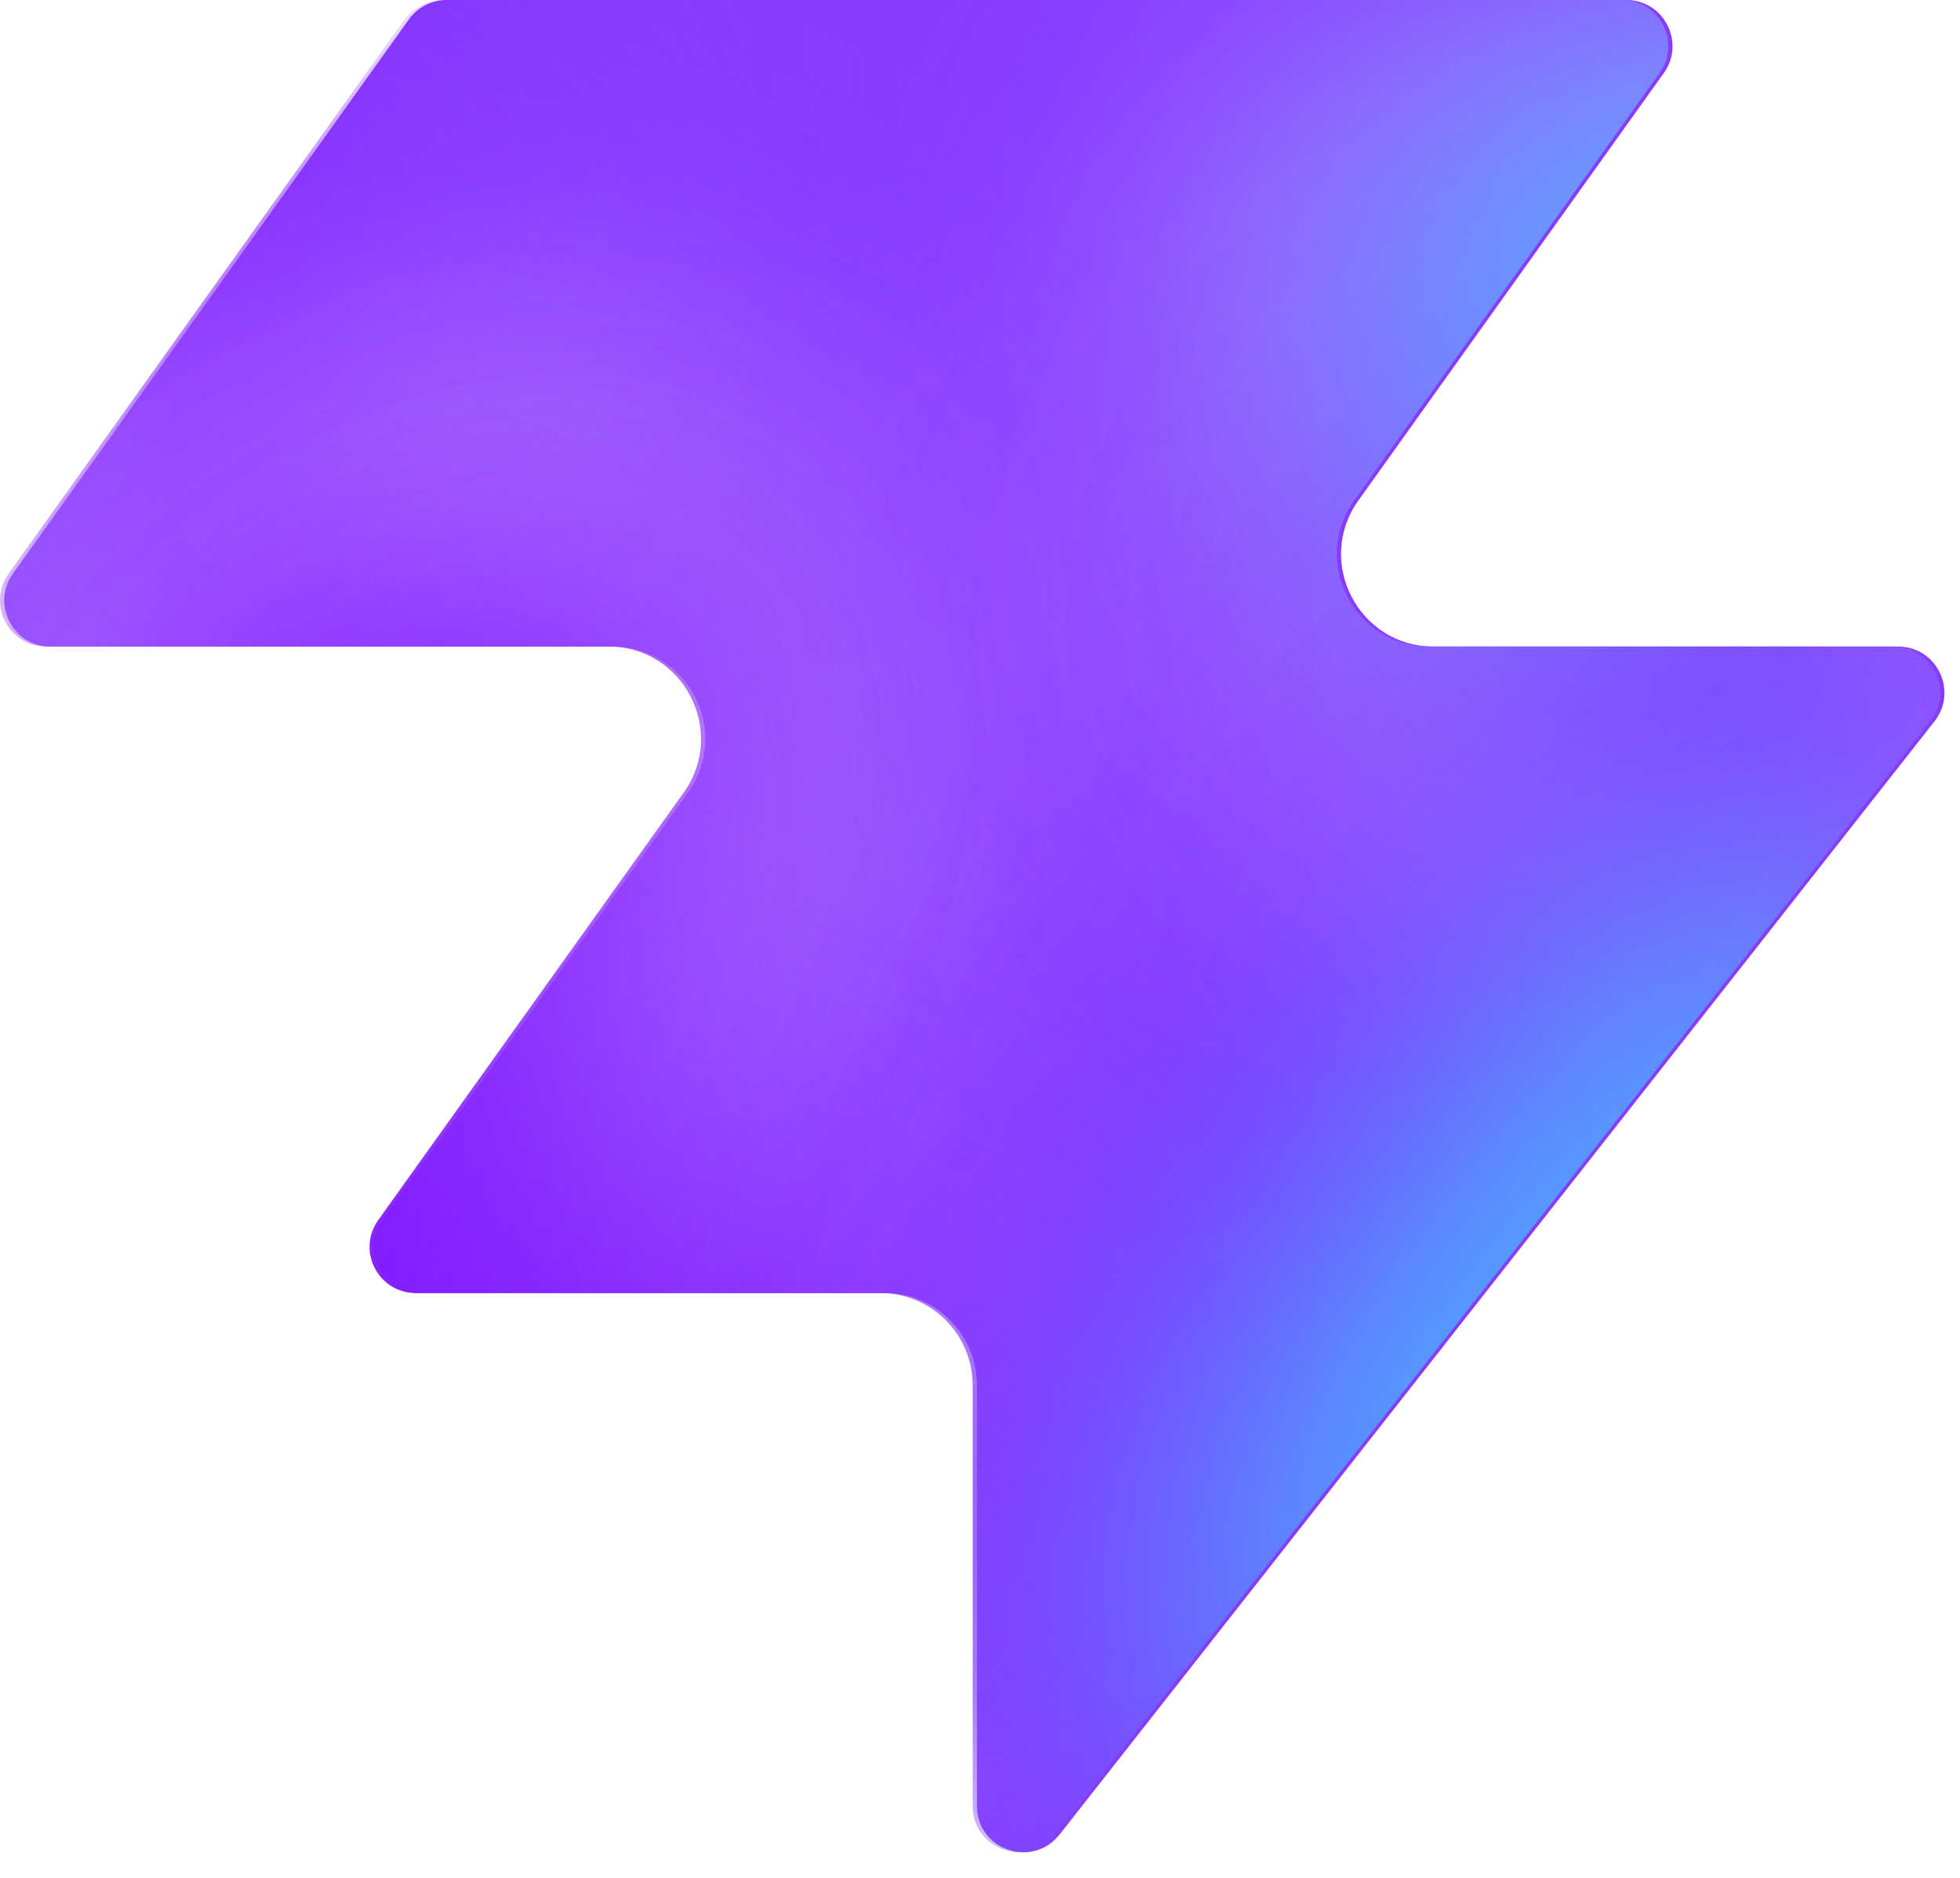
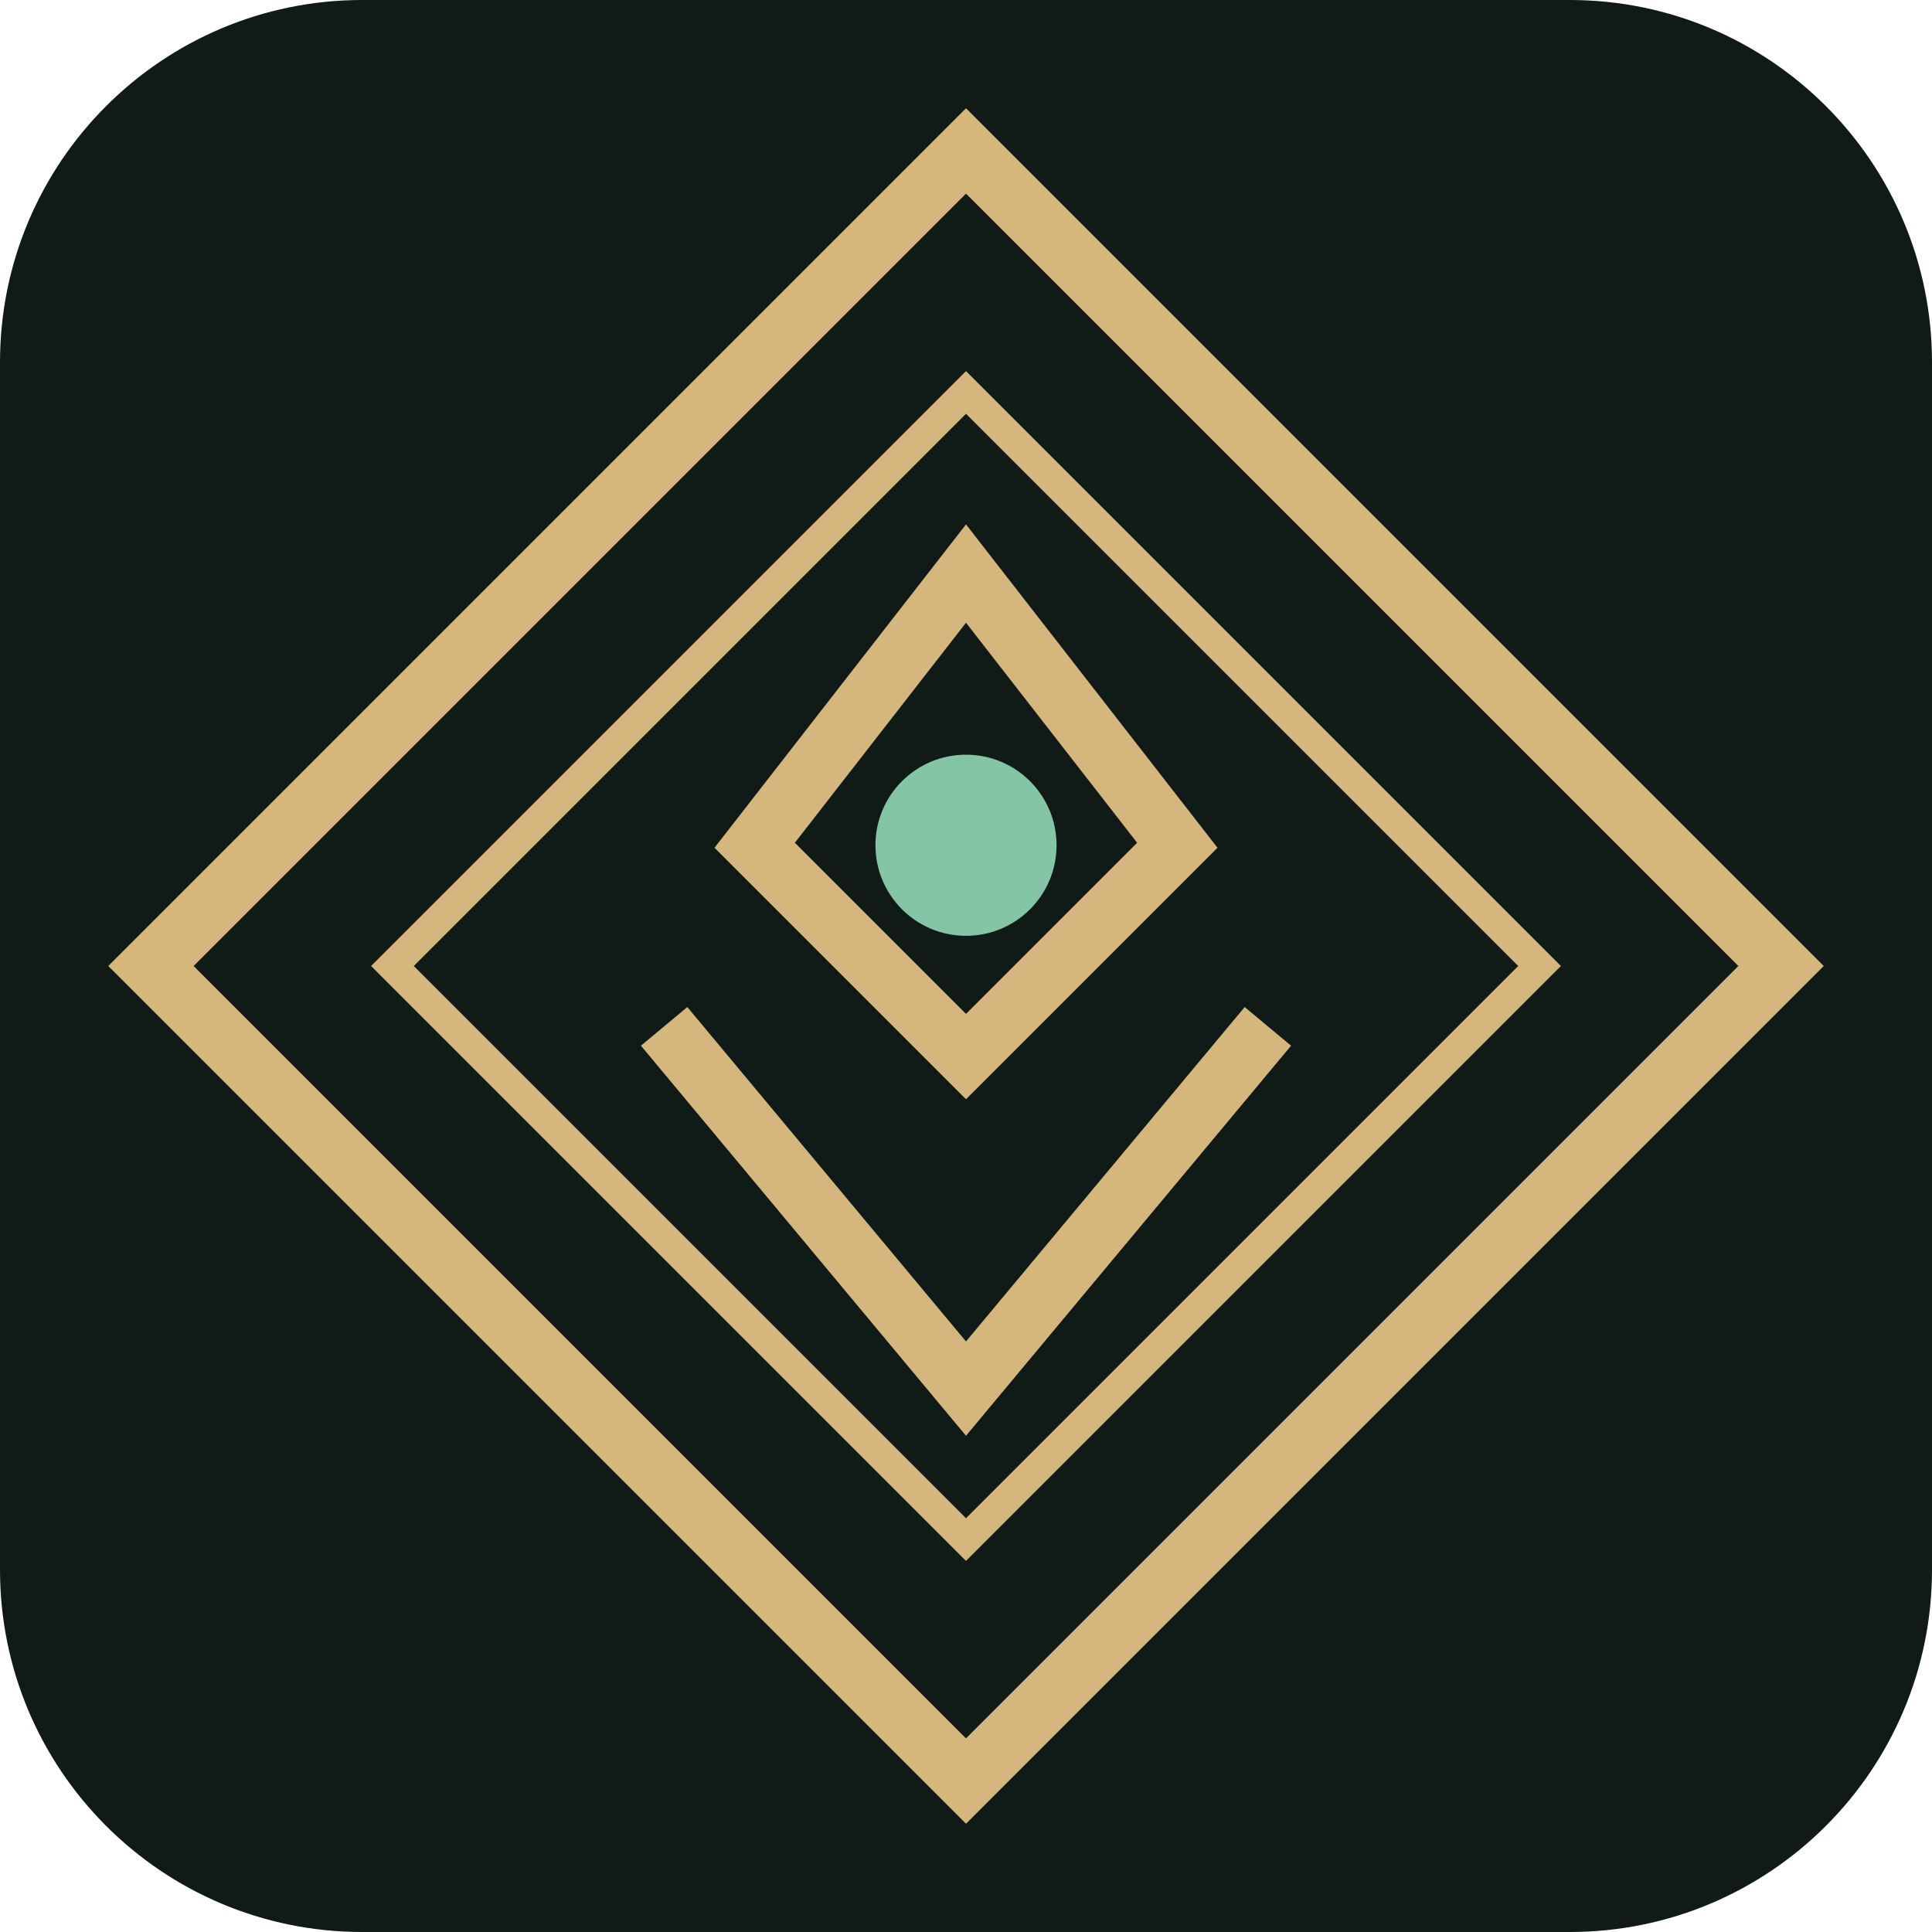
- <svg xmlns="http://www.w3.org/2000/svg" width="48" height="46" fill="none" viewBox="0 0 48 46">
-   <path fill="#863bff" d="M25.946 44.938c-.664.845-2.021.375-2.021-.698V33.937a2.26 2.26 0 0 0-2.262-2.262H10.287c-.92 0-1.456-1.04-.92-1.788l7.48-10.471c1.07-1.497 0-3.578-1.842-3.578H1.237c-.92 0-1.456-1.04-.92-1.788L10.013.474c.214-.297.556-.474.92-.474h28.894c.92 0 1.456 1.04.92 1.788l-7.48 10.471c-1.07 1.498 0 3.579 1.842 3.579h11.377c.943 0 1.473 1.088.89 1.83L25.947 44.94z" style="fill:#863bff;fill:color(display-p3 .525 .23 1);fill-opacity:1" />
-   <mask id="a" width="48" height="46" x="0" y="0" maskUnits="userSpaceOnUse" style="mask-type:alpha">
-     <path fill="#000" d="M25.842 44.938c-.664.844-2.021.375-2.021-.698V33.937a2.26 2.26 0 0 0-2.262-2.262H10.183c-.92 0-1.456-1.04-.92-1.788l7.48-10.471c1.07-1.498 0-3.579-1.842-3.579H1.133c-.92 0-1.456-1.04-.92-1.787L9.91.473c.214-.297.556-.474.92-.474h28.894c.92 0 1.456 1.04.92 1.788l-7.48 10.471c-1.07 1.498 0 3.578 1.842 3.578h11.377c.943 0 1.473 1.088.89 1.832L25.843 44.94z" style="fill:#000;fill-opacity:1" />
-   </mask>
-   <g mask="url(#a)">
-     <g filter="url(#b)">
-       <ellipse cx="5.508" cy="14.704" fill="#ede6ff" rx="5.508" ry="14.704" style="fill:#ede6ff;fill:color(display-p3 .927 .903 1);fill-opacity:1" transform="matrix(.00324 1 1 -.00324 -4.47 31.516)" />
-     </g>
-     <g filter="url(#c)">
-       <ellipse cx="10.399" cy="29.851" fill="#ede6ff" rx="10.399" ry="29.851" style="fill:#ede6ff;fill:color(display-p3 .927 .903 1);fill-opacity:1" transform="matrix(.00324 1 1 -.00324 -39.328 7.883)" />
-     </g>
-     <g filter="url(#d)">
-       <ellipse cx="5.508" cy="30.487" fill="#7e14ff" rx="5.508" ry="30.487" style="fill:#7e14ff;fill:color(display-p3 .492 .077 1);fill-opacity:1" transform="rotate(89.814 -25.913 -14.639)scale(1 -1)" />
-     </g>
-     <g filter="url(#e)">
-       <ellipse cx="5.508" cy="30.599" fill="#7e14ff" rx="5.508" ry="30.599" style="fill:#7e14ff;fill:color(display-p3 .492 .077 1);fill-opacity:1" transform="rotate(89.814 -32.644 -3.334)scale(1 -1)" />
-     </g>
-     <g filter="url(#f)">
-       <ellipse cx="5.508" cy="30.599" fill="#7e14ff" rx="5.508" ry="30.599" style="fill:#7e14ff;fill:color(display-p3 .492 .077 1);fill-opacity:1" transform="matrix(.00324 1 1 -.00324 -34.34 30.47)" />
-     </g>
-     <g filter="url(#g)">
-       <ellipse cx="14.072" cy="22.078" fill="#ede6ff" rx="14.072" ry="22.078" style="fill:#ede6ff;fill:color(display-p3 .927 .903 1);fill-opacity:1" transform="rotate(93.35 24.506 48.493)scale(-1 1)" />
-     </g>
-     <g filter="url(#h)">
-       <ellipse cx="3.47" cy="21.501" fill="#7e14ff" rx="3.47" ry="21.501" style="fill:#7e14ff;fill:color(display-p3 .492 .077 1);fill-opacity:1" transform="rotate(89.009 28.708 47.59)scale(-1 1)" />
-     </g>
-     <g filter="url(#i)">
-       <ellipse cx="3.47" cy="21.501" fill="#7e14ff" rx="3.47" ry="21.501" style="fill:#7e14ff;fill:color(display-p3 .492 .077 1);fill-opacity:1" transform="rotate(89.009 28.708 47.59)scale(-1 1)" />
-     </g>
-     <g filter="url(#j)">
-       <ellipse cx=".387" cy="8.972" fill="#7e14ff" rx="4.407" ry="29.108" style="fill:#7e14ff;fill:color(display-p3 .492 .077 1);fill-opacity:1" transform="rotate(39.51 .387 8.972)" />
-     </g>
-     <g filter="url(#k)">
-       <ellipse cx="47.523" cy="-6.092" fill="#7e14ff" rx="4.407" ry="29.108" style="fill:#7e14ff;fill:color(display-p3 .492 .077 1);fill-opacity:1" transform="rotate(37.892 47.523 -6.092)" />
-     </g>
-     <g filter="url(#l)">
-       <ellipse cx="41.412" cy="6.333" fill="#47bfff" rx="5.971" ry="9.665" style="fill:#47bfff;fill:color(display-p3 .28 .748 1);fill-opacity:1" transform="rotate(37.892 41.412 6.333)" />
-     </g>
-     <g filter="url(#m)">
-       <ellipse cx="-1.879" cy="38.332" fill="#7e14ff" rx="4.407" ry="29.108" style="fill:#7e14ff;fill:color(display-p3 .492 .077 1);fill-opacity:1" transform="rotate(37.892 -1.88 38.332)" />
-     </g>
-     <g filter="url(#n)">
-       <ellipse cx="-1.879" cy="38.332" fill="#7e14ff" rx="4.407" ry="29.108" style="fill:#7e14ff;fill:color(display-p3 .492 .077 1);fill-opacity:1" transform="rotate(37.892 -1.88 38.332)" />
-     </g>
-     <g filter="url(#o)">
-       <ellipse cx="35.651" cy="29.907" fill="#7e14ff" rx="4.407" ry="29.108" style="fill:#7e14ff;fill:color(display-p3 .492 .077 1);fill-opacity:1" transform="rotate(37.892 35.651 29.907)" />
-     </g>
-     <g filter="url(#p)">
-       <ellipse cx="38.418" cy="32.4" fill="#47bfff" rx="5.971" ry="15.297" style="fill:#47bfff;fill:color(display-p3 .28 .748 1);fill-opacity:1" transform="rotate(37.892 38.418 32.4)" />
-     </g>
+ <svg xmlns="http://www.w3.org/2000/svg" viewBox="0 0 64 64">
+   <rect width="64" height="64" rx="12" fill="#101b17" />
+   <g fill="none" stroke="#d5b67c">
+     <path d="M32 5 59 32 32 59 5 32Z" stroke-width="2" />
+     <path d="M32 13 51 32 32 51 13 32Z" />
+     <path d="m32 19 7 9-7 7-7-7 7-9ZM22 34l10 12 10-12" stroke-width="2" />
  </g>
-   <defs>
-     <filter id="b" width="60.045" height="41.654" x="-19.77" y="16.149" color-interpolation-filters="sRGB" filterUnits="userSpaceOnUse">
-       <feFlood flood-opacity="0" result="BackgroundImageFix" />
-       <feBlend in="SourceGraphic" in2="BackgroundImageFix" result="shape" />
-       <feGaussianBlur result="effect1_foregroundBlur_2002_17158" stdDeviation="7.659" />
-     </filter>
-     <filter id="c" width="90.34" height="51.437" x="-54.613" y="-7.533" color-interpolation-filters="sRGB" filterUnits="userSpaceOnUse">
-       <feFlood flood-opacity="0" result="BackgroundImageFix" />
-       <feBlend in="SourceGraphic" in2="BackgroundImageFix" result="shape" />
-       <feGaussianBlur result="effect1_foregroundBlur_2002_17158" stdDeviation="7.659" />
-     </filter>
-     <filter id="d" width="79.355" height="29.4" x="-49.64" y="2.03" color-interpolation-filters="sRGB" filterUnits="userSpaceOnUse">
-       <feFlood flood-opacity="0" result="BackgroundImageFix" />
-       <feBlend in="SourceGraphic" in2="BackgroundImageFix" result="shape" />
-       <feGaussianBlur result="effect1_foregroundBlur_2002_17158" stdDeviation="4.596" />
-     </filter>
-     <filter id="e" width="79.579" height="29.4" x="-45.045" y="20.029" color-interpolation-filters="sRGB" filterUnits="userSpaceOnUse">
-       <feFlood flood-opacity="0" result="BackgroundImageFix" />
-       <feBlend in="SourceGraphic" in2="BackgroundImageFix" result="shape" />
-       <feGaussianBlur result="effect1_foregroundBlur_2002_17158" stdDeviation="4.596" />
-     </filter>
-     <filter id="f" width="79.579" height="29.4" x="-43.513" y="21.178" color-interpolation-filters="sRGB" filterUnits="userSpaceOnUse">
-       <feFlood flood-opacity="0" result="BackgroundImageFix" />
-       <feBlend in="SourceGraphic" in2="BackgroundImageFix" result="shape" />
-       <feGaussianBlur result="effect1_foregroundBlur_2002_17158" stdDeviation="4.596" />
-     </filter>
-     <filter id="g" width="74.749" height="58.852" x="15.756" y="-17.901" color-interpolation-filters="sRGB" filterUnits="userSpaceOnUse">
-       <feFlood flood-opacity="0" result="BackgroundImageFix" />
-       <feBlend in="SourceGraphic" in2="BackgroundImageFix" result="shape" />
-       <feGaussianBlur result="effect1_foregroundBlur_2002_17158" stdDeviation="7.659" />
-     </filter>
-     <filter id="h" width="61.377" height="25.362" x="23.548" y="2.284" color-interpolation-filters="sRGB" filterUnits="userSpaceOnUse">
-       <feFlood flood-opacity="0" result="BackgroundImageFix" />
-       <feBlend in="SourceGraphic" in2="BackgroundImageFix" result="shape" />
-       <feGaussianBlur result="effect1_foregroundBlur_2002_17158" stdDeviation="4.596" />
-     </filter>
-     <filter id="i" width="61.377" height="25.362" x="23.548" y="2.284" color-interpolation-filters="sRGB" filterUnits="userSpaceOnUse">
-       <feFlood flood-opacity="0" result="BackgroundImageFix" />
-       <feBlend in="SourceGraphic" in2="BackgroundImageFix" result="shape" />
-       <feGaussianBlur result="effect1_foregroundBlur_2002_17158" stdDeviation="4.596" />
-     </filter>
-     <filter id="j" width="56.045" height="63.649" x="-27.636" y="-22.853" color-interpolation-filters="sRGB" filterUnits="userSpaceOnUse">
-       <feFlood flood-opacity="0" result="BackgroundImageFix" />
-       <feBlend in="SourceGraphic" in2="BackgroundImageFix" result="shape" />
-       <feGaussianBlur result="effect1_foregroundBlur_2002_17158" stdDeviation="4.596" />
-     </filter>
-     <filter id="k" width="54.814" height="64.646" x="20.116" y="-38.415" color-interpolation-filters="sRGB" filterUnits="userSpaceOnUse">
-       <feFlood flood-opacity="0" result="BackgroundImageFix" />
-       <feBlend in="SourceGraphic" in2="BackgroundImageFix" result="shape" />
-       <feGaussianBlur result="effect1_foregroundBlur_2002_17158" stdDeviation="4.596" />
-     </filter>
-     <filter id="l" width="33.541" height="35.313" x="24.641" y="-11.323" color-interpolation-filters="sRGB" filterUnits="userSpaceOnUse">
-       <feFlood flood-opacity="0" result="BackgroundImageFix" />
-       <feBlend in="SourceGraphic" in2="BackgroundImageFix" result="shape" />
-       <feGaussianBlur result="effect1_foregroundBlur_2002_17158" stdDeviation="4.596" />
-     </filter>
-     <filter id="m" width="54.814" height="64.646" x="-29.286" y="6.009" color-interpolation-filters="sRGB" filterUnits="userSpaceOnUse">
-       <feFlood flood-opacity="0" result="BackgroundImageFix" />
-       <feBlend in="SourceGraphic" in2="BackgroundImageFix" result="shape" />
-       <feGaussianBlur result="effect1_foregroundBlur_2002_17158" stdDeviation="4.596" />
-     </filter>
-     <filter id="n" width="54.814" height="64.646" x="-29.286" y="6.009" color-interpolation-filters="sRGB" filterUnits="userSpaceOnUse">
-       <feFlood flood-opacity="0" result="BackgroundImageFix" />
-       <feBlend in="SourceGraphic" in2="BackgroundImageFix" result="shape" />
-       <feGaussianBlur result="effect1_foregroundBlur_2002_17158" stdDeviation="4.596" />
-     </filter>
-     <filter id="o" width="54.814" height="64.646" x="8.244" y="-2.416" color-interpolation-filters="sRGB" filterUnits="userSpaceOnUse">
-       <feFlood flood-opacity="0" result="BackgroundImageFix" />
-       <feBlend in="SourceGraphic" in2="BackgroundImageFix" result="shape" />
-       <feGaussianBlur result="effect1_foregroundBlur_2002_17158" stdDeviation="4.596" />
-     </filter>
-     <filter id="p" width="39.409" height="43.623" x="18.713" y="10.588" color-interpolation-filters="sRGB" filterUnits="userSpaceOnUse">
-       <feFlood flood-opacity="0" result="BackgroundImageFix" />
-       <feBlend in="SourceGraphic" in2="BackgroundImageFix" result="shape" />
-       <feGaussianBlur result="effect1_foregroundBlur_2002_17158" stdDeviation="4.596" />
-     </filter>
-   </defs>
+   <circle cx="32" cy="28" r="3" fill="#83c5a4" />
</svg>
